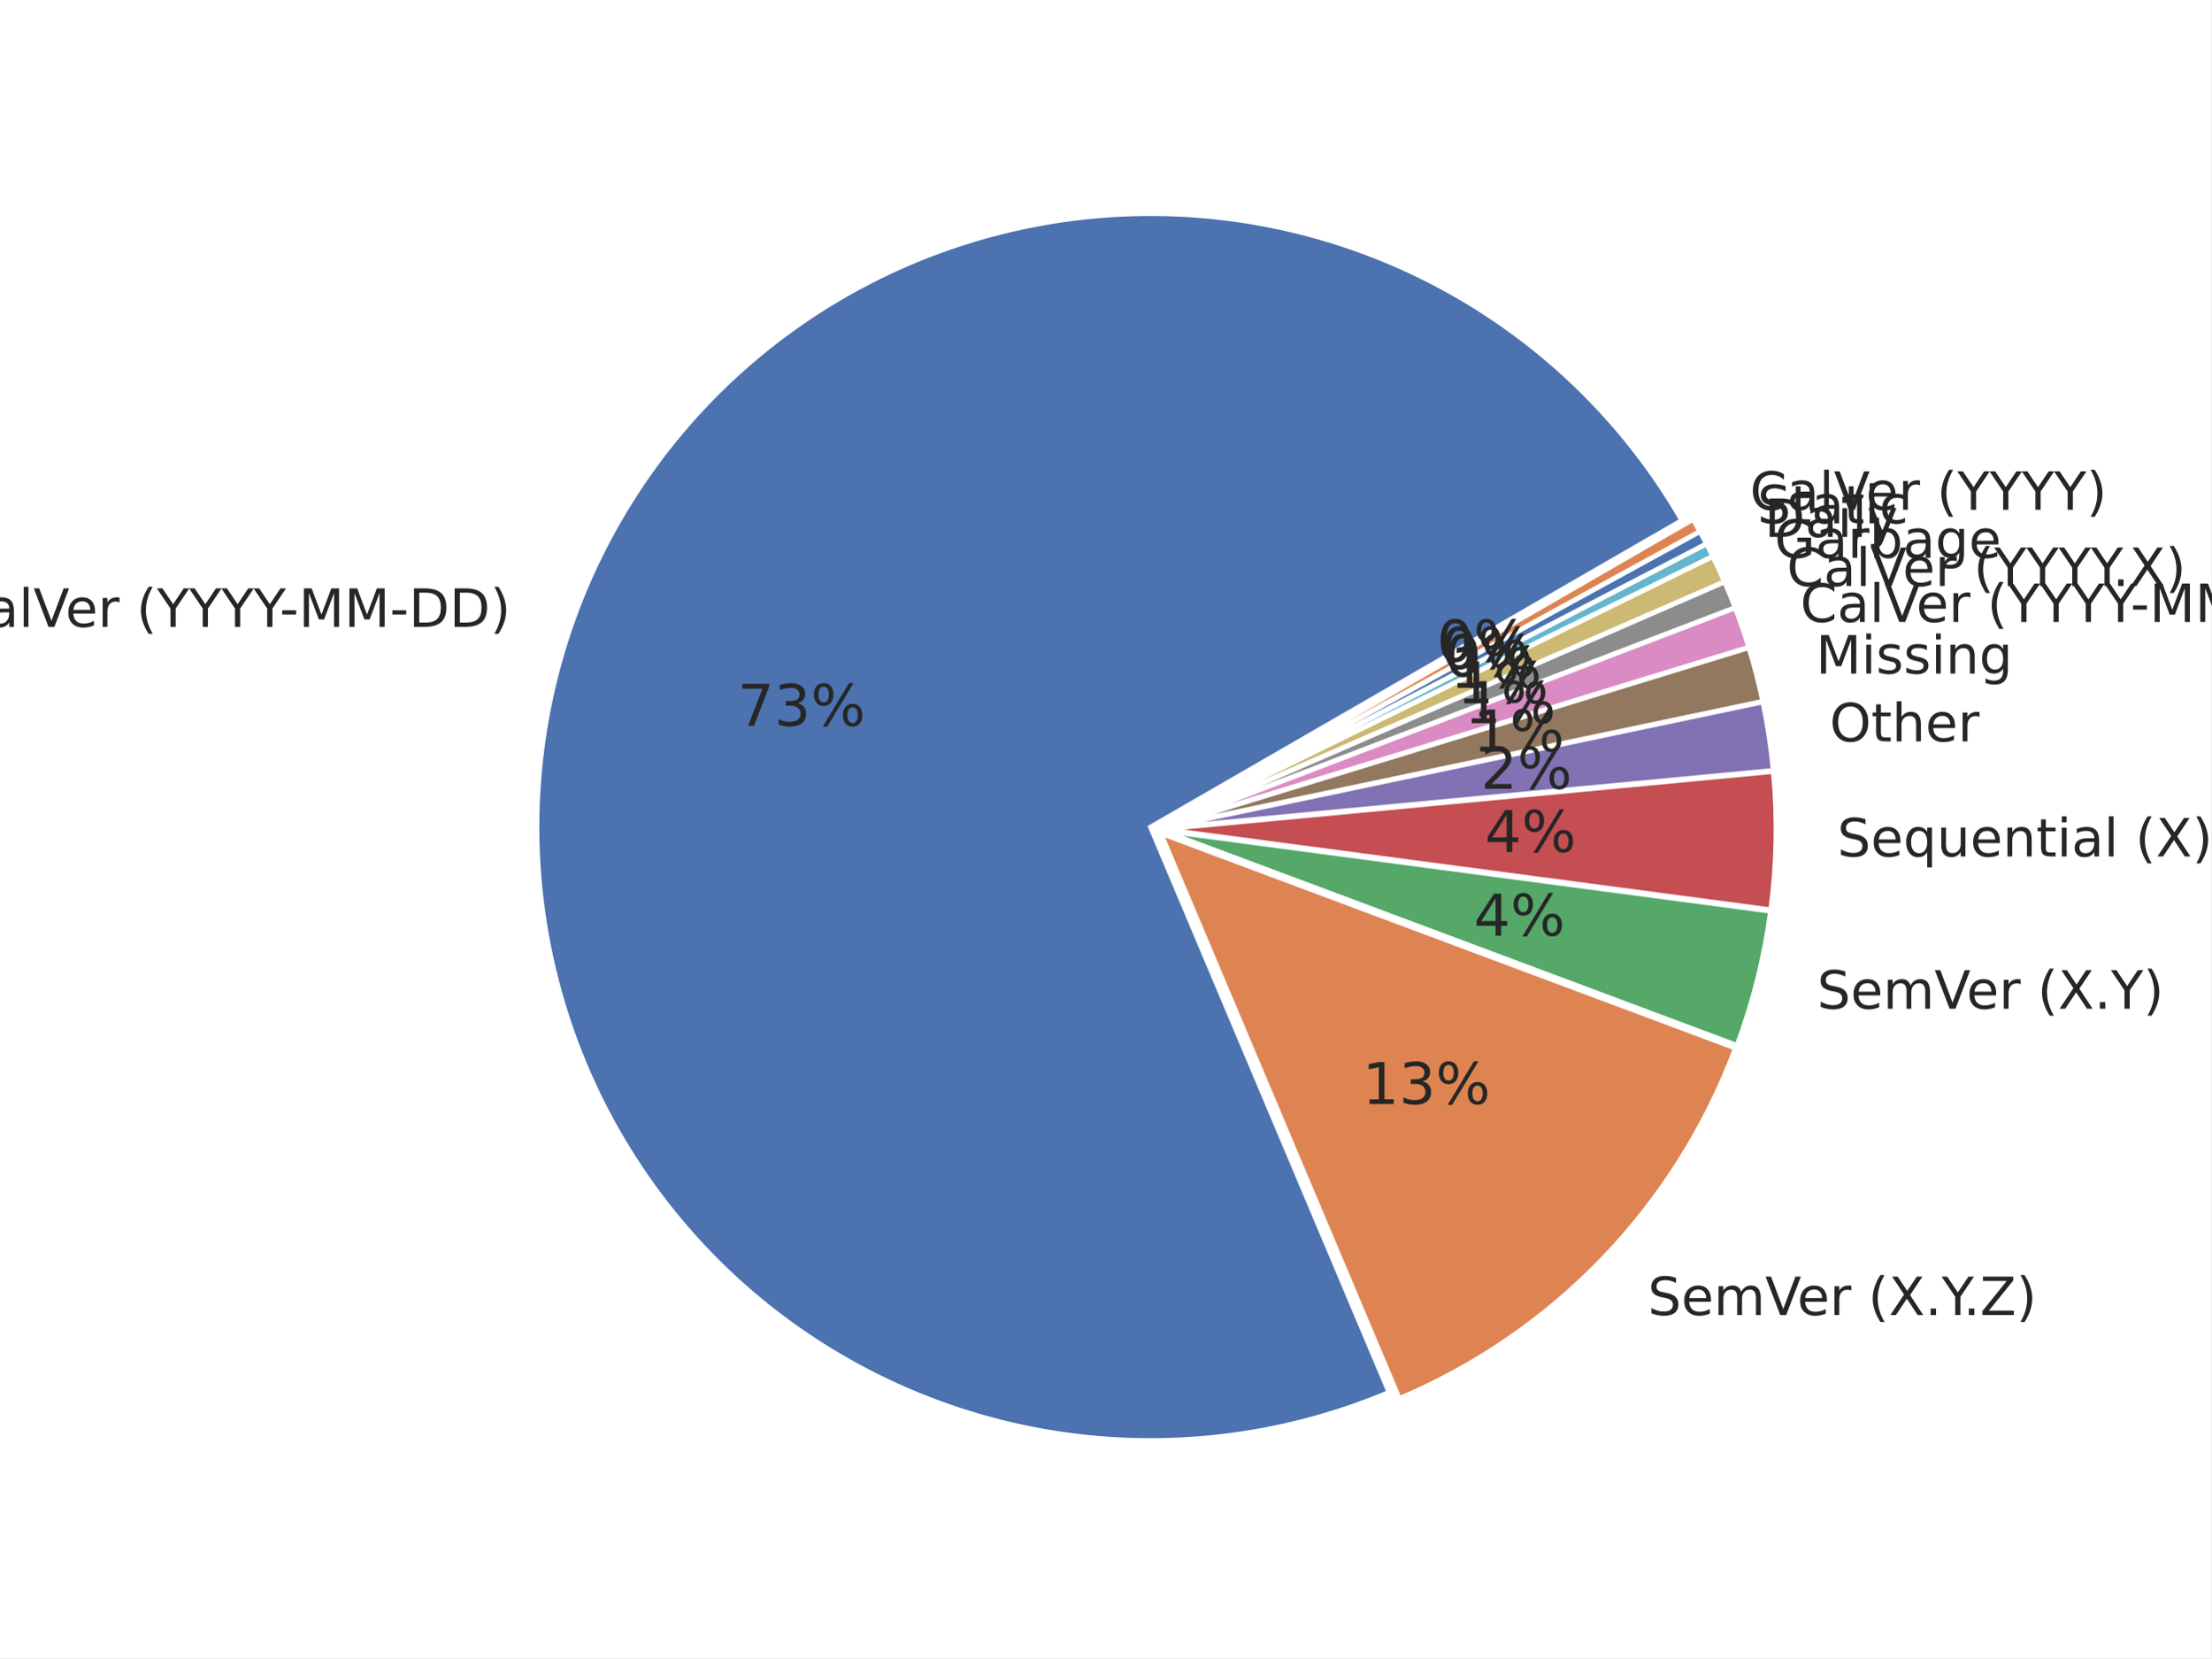
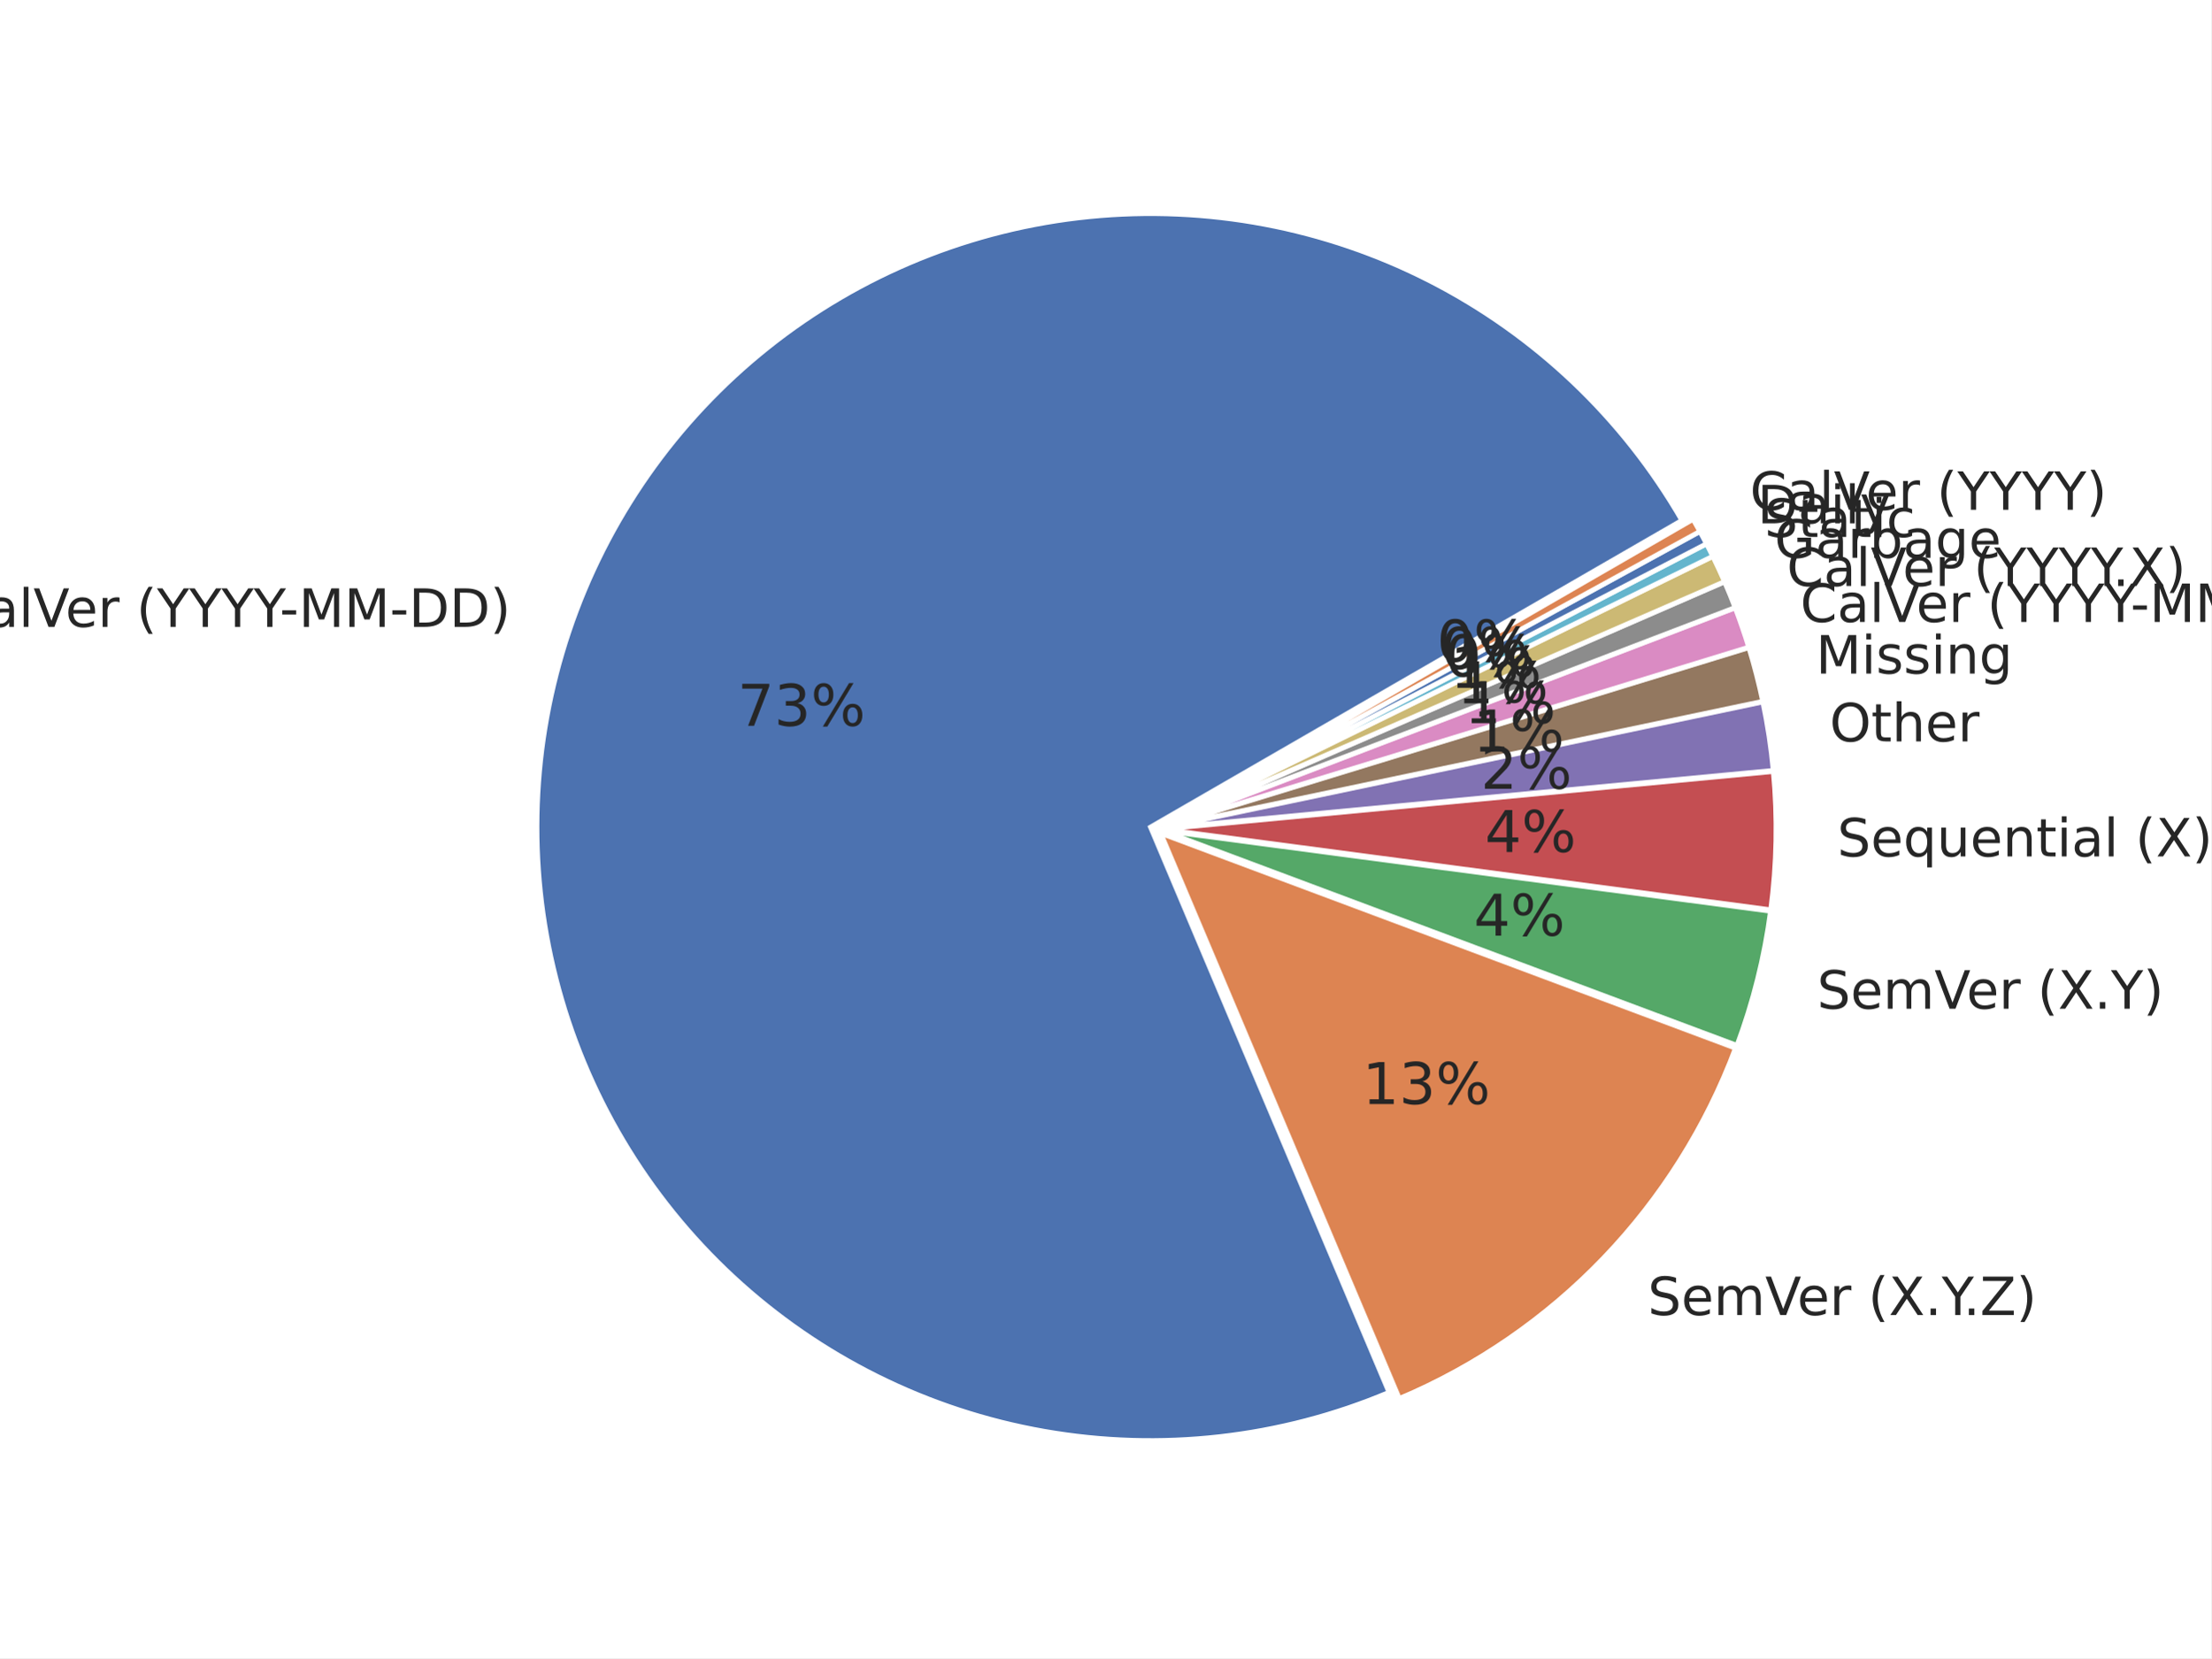
<svg xmlns="http://www.w3.org/2000/svg" xmlns:xlink="http://www.w3.org/1999/xlink" width="460.8pt" height="345.6pt" viewBox="0 0 460.8 345.6" version="1.1">
  <defs>
    <style type="text/css">*{stroke-linejoin: round; stroke-linecap: butt}</style>
  </defs>
  <g id="figure_1">
    <g id="patch_1">
      <path d="M 0 345.6  L 460.8 345.6  L 460.8 0  L 0 0  z " style="fill: #ffffff" />
    </g>
    <g id="axes_1">
      <g id="matplotlib.axis_1" />
      <g id="matplotlib.axis_2" />
      <g id="patch_2">
        <path d="M 350.511 108.457  C 338.206 87.143 320.004 69.828 298.103 58.601  C 276.201 47.374 251.517 42.705 227.028 45.158  C 202.539 47.61 179.271 57.082 160.031 72.429  C 140.791 87.777 126.385 108.358 118.55 131.689  C 110.716 155.021 109.782 180.125 115.86 203.974  C 121.939 227.823 134.775 249.418 152.821 266.153  C 170.867 282.888 193.367 294.063 217.606 298.329  C 241.845 302.595 266.808 299.774 289.483 290.206  L 239.771 172.393  z " style="fill: #4c72b0; stroke: #ffffff; stroke-linejoin: miter" />
      </g>
      <g id="patch_3">
        <path d="M 291.618 291.498  C 307.65 284.734 322.133 274.768 334.179 262.212  C 346.225 249.656 355.583 234.772 361.677 218.475  L 241.906 173.685  z " style="fill: #dd8452; stroke: #ffffff; stroke-linejoin: miter" />
      </g>
      <g id="patch_4">
        <path d="M 361.995 217.899  C 363.683 213.386 365.114 208.782 366.282 204.107  C 367.45 199.433 368.353 194.696 368.986 189.92  L 242.224 173.11  z " style="fill: #55a868; stroke: #ffffff; stroke-linejoin: miter" />
      </g>
      <g id="patch_5">
        <path d="M 369.024 189.634  C 369.657 184.858 370.02 180.05 370.111 175.232  C 370.202 170.415 370.02 165.597 369.567 160.8  L 242.262 172.824  z " style="fill: #c44e52; stroke: #ffffff; stroke-linejoin: miter" />
      </g>
      <g id="patch_6">
        <path d="M 369.553 160.584  C 369.326 158.186 369.032 155.795 368.671 153.414  C 368.309 151.032 367.88 148.662 367.385 146.305  L 242.247 172.608  z " style="fill: #8172b3; stroke: #ffffff; stroke-linejoin: miter" />
      </g>
      <g id="patch_7">
        <path d="M 367.359 146.177  C 366.963 144.292 366.524 142.415 366.043 140.55  C 365.561 138.684 365.038 136.829 364.473 134.987  L 242.221 172.481  z " style="fill: #937860; stroke: #ffffff; stroke-linejoin: miter" />
      </g>
      <g id="patch_8">
        <path d="M 364.444 134.89  C 364.02 133.509 363.573 132.134 363.103 130.768  C 362.633 129.402 362.139 128.043 361.623 126.694  L 242.192 172.384  z " style="fill: #da8bc3; stroke: #ffffff; stroke-linejoin: miter" />
      </g>
      <g id="patch_9">
        <path d="M 361.597 126.626  C 361.253 125.726 360.899 124.83 360.534 123.939  C 360.17 123.047 359.795 122.159 359.411 121.276  L 242.167 172.316  z " style="fill: #8c8c8c; stroke: #ffffff; stroke-linejoin: miter" />
      </g>
      <g id="patch_10">
        <path d="M 359.388 121.223  C 359.003 120.34 358.609 119.461 358.204 118.586  C 357.8 117.712 357.386 116.842 356.962 115.977  L 242.144 172.263  z " style="fill: #ccb974; stroke: #ffffff; stroke-linejoin: miter" />
      </g>
      <g id="patch_11">
        <path d="M 356.943 115.938  C 356.731 115.506 356.516 115.074 356.299 114.644  C 356.082 114.214 355.863 113.785 355.641 113.358  L 242.125 172.224  z " style="fill: #64b5cd; stroke: #ffffff; stroke-linejoin: miter" />
      </g>
      <g id="patch_12">
        <path d="M 355.628 113.332  C 355.406 112.904 355.182 112.478 354.956 112.053  C 354.729 111.628 354.5 111.204 354.269 110.782  L 242.112 172.199  z " style="fill: #4c72b0; stroke: #ffffff; stroke-linejoin: miter" />
      </g>
      <g id="patch_13">
        <path d="M 354.255 110.756  C 354.023 110.334 353.79 109.913 353.554 109.493  C 353.318 109.073 353.079 108.654 352.838 108.237  L 242.098 172.173  z " style="fill: #dd8452; stroke: #ffffff; stroke-linejoin: miter" />
      </g>
      <g id="text_1">
        <g style="fill: #262626" transform="translate(-10.51887 130.6541) scale(0.11 -0.11)">
          <defs>
            <path id="DejaVuSans-43" d="M 4122 4306  L 4122 3641  Q 3803 3938 3442 4084  Q 3081 4231 2675 4231  Q 1875 4231 1450 3742  Q 1025 3253 1025 2328  Q 1025 1406 1450 917  Q 1875 428 2675 428  Q 3081 428 3442 575  Q 3803 722 4122 1019  L 4122 359  Q 3791 134 3420 21  Q 3050 -91 2638 -91  Q 1578 -91 968 557  Q 359 1206 359 2328  Q 359 3453 968 4101  Q 1578 4750 2638 4750  Q 3056 4750 3426 4639  Q 3797 4528 4122 4306  z " transform="scale(0.015625)" />
            <path id="DejaVuSans-61" d="M 2194 1759  Q 1497 1759 1228 1600  Q 959 1441 959 1056  Q 959 750 1161 570  Q 1363 391 1709 391  Q 2188 391 2477 730  Q 2766 1069 2766 1631  L 2766 1759  L 2194 1759  z M 3341 1997  L 3341 0  L 2766 0  L 2766 531  Q 2569 213 2275 61  Q 1981 -91 1556 -91  Q 1019 -91 701 211  Q 384 513 384 1019  Q 384 1609 779 1909  Q 1175 2209 1959 2209  L 2766 2209  L 2766 2266  Q 2766 2663 2505 2880  Q 2244 3097 1772 3097  Q 1472 3097 1187 3025  Q 903 2953 641 2809  L 641 3341  Q 956 3463 1253 3523  Q 1550 3584 1831 3584  Q 2591 3584 2966 3190  Q 3341 2797 3341 1997  z " transform="scale(0.015625)" />
            <path id="DejaVuSans-6c" d="M 603 4863  L 1178 4863  L 1178 0  L 603 0  L 603 4863  z " transform="scale(0.015625)" />
            <path id="DejaVuSans-56" d="M 1831 0  L 50 4666  L 709 4666  L 2188 738  L 3669 4666  L 4325 4666  L 2547 0  L 1831 0  z " transform="scale(0.015625)" />
            <path id="DejaVuSans-65" d="M 3597 1894  L 3597 1613  L 953 1613  Q 991 1019 1311 708  Q 1631 397 2203 397  Q 2534 397 2845 478  Q 3156 559 3463 722  L 3463 178  Q 3153 47 2828 -22  Q 2503 -91 2169 -91  Q 1331 -91 842 396  Q 353 884 353 1716  Q 353 2575 817 3079  Q 1281 3584 2069 3584  Q 2775 3584 3186 3129  Q 3597 2675 3597 1894  z M 3022 2063  Q 3016 2534 2758 2815  Q 2500 3097 2075 3097  Q 1594 3097 1305 2825  Q 1016 2553 972 2059  L 3022 2063  z " transform="scale(0.015625)" />
            <path id="DejaVuSans-72" d="M 2631 2963  Q 2534 3019 2420 3045  Q 2306 3072 2169 3072  Q 1681 3072 1420 2755  Q 1159 2438 1159 1844  L 1159 0  L 581 0  L 581 3500  L 1159 3500  L 1159 2956  Q 1341 3275 1631 3429  Q 1922 3584 2338 3584  Q 2397 3584 2469 3576  Q 2541 3569 2628 3553  L 2631 2963  z " transform="scale(0.015625)" />
            <path id="DejaVuSans-20" transform="scale(0.015625)" />
            <path id="DejaVuSans-28" d="M 1984 4856  Q 1566 4138 1362 3434  Q 1159 2731 1159 2009  Q 1159 1288 1364 580  Q 1569 -128 1984 -844  L 1484 -844  Q 1016 -109 783 600  Q 550 1309 550 2009  Q 550 2706 781 3412  Q 1013 4119 1484 4856  L 1984 4856  z " transform="scale(0.015625)" />
            <path id="DejaVuSans-59" d="M -13 4666  L 666 4666  L 1959 2747  L 3244 4666  L 3922 4666  L 2272 2222  L 2272 0  L 1638 0  L 1638 2222  L -13 4666  z " transform="scale(0.015625)" />
            <path id="DejaVuSans-2d" d="M 313 2009  L 1997 2009  L 1997 1497  L 313 1497  L 313 2009  z " transform="scale(0.015625)" />
            <path id="DejaVuSans-4d" d="M 628 4666  L 1569 4666  L 2759 1491  L 3956 4666  L 4897 4666  L 4897 0  L 4281 0  L 4281 4097  L 3078 897  L 2444 897  L 1241 4097  L 1241 0  L 628 0  L 628 4666  z " transform="scale(0.015625)" />
            <path id="DejaVuSans-44" d="M 1259 4147  L 1259 519  L 2022 519  Q 2988 519 3436 956  Q 3884 1394 3884 2338  Q 3884 3275 3436 3711  Q 2988 4147 2022 4147  L 1259 4147  z M 628 4666  L 1925 4666  Q 3281 4666 3915 4102  Q 4550 3538 4550 2338  Q 4550 1131 3912 565  Q 3275 0 1925 0  L 628 0  L 628 4666  z " transform="scale(0.015625)" />
            <path id="DejaVuSans-29" d="M 513 4856  L 1013 4856  Q 1481 4119 1714 3412  Q 1947 2706 1947 2009  Q 1947 1309 1714 600  Q 1481 -109 1013 -844  L 513 -844  Q 928 -128 1133 580  Q 1338 1288 1338 2009  Q 1338 2731 1133 3434  Q 928 4138 513 4856  z " transform="scale(0.015625)" />
          </defs>
          <use xlink:href="#DejaVuSans-43" />
          <use xlink:href="#DejaVuSans-61" transform="translate(69.82422 0)" />
          <use xlink:href="#DejaVuSans-6c" transform="translate(131.1035 0)" />
          <use xlink:href="#DejaVuSans-56" transform="translate(158.8867 0)" />
          <use xlink:href="#DejaVuSans-65" transform="translate(219.5449 0)" />
          <use xlink:href="#DejaVuSans-72" transform="translate(281.0684 0)" />
          <use xlink:href="#DejaVuSans-20" transform="translate(322.1816 0)" />
          <use xlink:href="#DejaVuSans-28" transform="translate(353.9688 0)" />
          <use xlink:href="#DejaVuSans-59" transform="translate(392.9824 0)" />
          <use xlink:href="#DejaVuSans-59" transform="translate(454.0664 0)" />
          <use xlink:href="#DejaVuSans-59" transform="translate(515.1504 0)" />
          <use xlink:href="#DejaVuSans-59" transform="translate(576.2344 0)" />
          <use xlink:href="#DejaVuSans-2d" transform="translate(625.4434 0)" />
          <use xlink:href="#DejaVuSans-4d" transform="translate(661.5273 0)" />
          <use xlink:href="#DejaVuSans-4d" transform="translate(747.8066 0)" />
          <use xlink:href="#DejaVuSans-2d" transform="translate(834.0859 0)" />
          <use xlink:href="#DejaVuSans-44" transform="translate(870.1699 0)" />
          <use xlink:href="#DejaVuSans-44" transform="translate(947.1719 0)" />
          <use xlink:href="#DejaVuSans-29" transform="translate(1024.174 0)" />
        </g>
      </g>
      <g id="text_2">
        <g style="fill: #262626" transform="translate(153.7027 151.282) scale(0.12 -0.12)">
          <defs>
            <path id="DejaVuSans-37" d="M 525 4666  L 3525 4666  L 3525 4397  L 1831 0  L 1172 0  L 2766 4134  L 525 4134  L 525 4666  z " transform="scale(0.015625)" />
            <path id="DejaVuSans-33" d="M 2597 2516  Q 3050 2419 3304 2112  Q 3559 1806 3559 1356  Q 3559 666 3084 287  Q 2609 -91 1734 -91  Q 1441 -91 1130 -33  Q 819 25 488 141  L 488 750  Q 750 597 1062 519  Q 1375 441 1716 441  Q 2309 441 2620 675  Q 2931 909 2931 1356  Q 2931 1769 2642 2001  Q 2353 2234 1838 2234  L 1294 2234  L 1294 2753  L 1863 2753  Q 2328 2753 2575 2939  Q 2822 3125 2822 3475  Q 2822 3834 2567 4026  Q 2313 4219 1838 4219  Q 1578 4219 1281 4162  Q 984 4106 628 3988  L 628 4550  Q 988 4650 1302 4700  Q 1616 4750 1894 4750  Q 2613 4750 3031 4423  Q 3450 4097 3450 3541  Q 3450 3153 3228 2886  Q 3006 2619 2597 2516  z " transform="scale(0.015625)" />
            <path id="DejaVuSans-25" d="M 4653 2053  Q 4381 2053 4226 1822  Q 4072 1591 4072 1178  Q 4072 772 4226 539  Q 4381 306 4653 306  Q 4919 306 5073 539  Q 5228 772 5228 1178  Q 5228 1588 5073 1820  Q 4919 2053 4653 2053  z M 4653 2450  Q 5147 2450 5437 2106  Q 5728 1763 5728 1178  Q 5728 594 5436 251  Q 5144 -91 4653 -91  Q 4153 -91 3862 251  Q 3572 594 3572 1178  Q 3572 1766 3864 2108  Q 4156 2450 4653 2450  z M 1428 4353  Q 1159 4353 1004 4120  Q 850 3888 850 3481  Q 850 3069 1003 2837  Q 1156 2606 1428 2606  Q 1700 2606 1854 2837  Q 2009 3069 2009 3481  Q 2009 3884 1853 4118  Q 1697 4353 1428 4353  z M 4250 4750  L 4750 4750  L 1831 -91  L 1331 -91  L 4250 4750  z M 1428 4750  Q 1922 4750 2215 4408  Q 2509 4066 2509 3481  Q 2509 2891 2217 2550  Q 1925 2209 1428 2209  Q 931 2209 642 2551  Q 353 2894 353 3481  Q 353 4063 643 4406  Q 934 4750 1428 4750  z " transform="scale(0.015625)" />
          </defs>
          <use xlink:href="#DejaVuSans-37" />
          <use xlink:href="#DejaVuSans-33" transform="translate(63.62305 0)" />
          <use xlink:href="#DejaVuSans-25" transform="translate(127.2461 0)" />
        </g>
      </g>
      <g id="text_3">
        <g style="fill: #262626" transform="translate(343.4062 274.0998) scale(0.11 -0.11)">
          <defs>
            <path id="DejaVuSans-53" d="M 3425 4513  L 3425 3897  Q 3066 4069 2747 4153  Q 2428 4238 2131 4238  Q 1616 4238 1336 4038  Q 1056 3838 1056 3469  Q 1056 3159 1242 3001  Q 1428 2844 1947 2747  L 2328 2669  Q 3034 2534 3370 2195  Q 3706 1856 3706 1288  Q 3706 609 3251 259  Q 2797 -91 1919 -91  Q 1588 -91 1214 -16  Q 841 59 441 206  L 441 856  Q 825 641 1194 531  Q 1563 422 1919 422  Q 2459 422 2753 634  Q 3047 847 3047 1241  Q 3047 1584 2836 1778  Q 2625 1972 2144 2069  L 1759 2144  Q 1053 2284 737 2584  Q 422 2884 422 3419  Q 422 4038 858 4394  Q 1294 4750 2059 4750  Q 2388 4750 2728 4690  Q 3069 4631 3425 4513  z " transform="scale(0.015625)" />
            <path id="DejaVuSans-6d" d="M 3328 2828  Q 3544 3216 3844 3400  Q 4144 3584 4550 3584  Q 5097 3584 5394 3201  Q 5691 2819 5691 2113  L 5691 0  L 5113 0  L 5113 2094  Q 5113 2597 4934 2840  Q 4756 3084 4391 3084  Q 3944 3084 3684 2787  Q 3425 2491 3425 1978  L 3425 0  L 2847 0  L 2847 2094  Q 2847 2600 2669 2842  Q 2491 3084 2119 3084  Q 1678 3084 1418 2786  Q 1159 2488 1159 1978  L 1159 0  L 581 0  L 581 3500  L 1159 3500  L 1159 2956  Q 1356 3278 1631 3431  Q 1906 3584 2284 3584  Q 2666 3584 2933 3390  Q 3200 3197 3328 2828  z " transform="scale(0.015625)" />
            <path id="DejaVuSans-58" d="M 403 4666  L 1081 4666  L 2241 2931  L 3406 4666  L 4084 4666  L 2584 2425  L 4184 0  L 3506 0  L 2194 1984  L 872 0  L 191 0  L 1856 2491  L 403 4666  z " transform="scale(0.015625)" />
            <path id="DejaVuSans-2e" d="M 684 794  L 1344 794  L 1344 0  L 684 0  L 684 794  z " transform="scale(0.015625)" />
            <path id="DejaVuSans-5a" d="M 359 4666  L 4025 4666  L 4025 4184  L 1075 531  L 4097 531  L 4097 0  L 288 0  L 288 481  L 3238 4134  L 359 4134  L 359 4666  z " transform="scale(0.015625)" />
          </defs>
          <use xlink:href="#DejaVuSans-53" />
          <use xlink:href="#DejaVuSans-65" transform="translate(63.47656 0)" />
          <use xlink:href="#DejaVuSans-6d" transform="translate(125 0)" />
          <use xlink:href="#DejaVuSans-56" transform="translate(222.4121 0)" />
          <use xlink:href="#DejaVuSans-65" transform="translate(283.0703 0)" />
          <use xlink:href="#DejaVuSans-72" transform="translate(344.5938 0)" />
          <use xlink:href="#DejaVuSans-20" transform="translate(385.707 0)" />
          <use xlink:href="#DejaVuSans-28" transform="translate(417.4941 0)" />
          <use xlink:href="#DejaVuSans-58" transform="translate(456.5078 0)" />
          <use xlink:href="#DejaVuSans-2e" transform="translate(525.0137 0)" />
          <use xlink:href="#DejaVuSans-59" transform="translate(556.8008 0)" />
          <use xlink:href="#DejaVuSans-2e" transform="translate(597.6348 0)" />
          <use xlink:href="#DejaVuSans-5a" transform="translate(629.4219 0)" />
          <use xlink:href="#DejaVuSans-29" transform="translate(697.9277 0)" />
        </g>
      </g>
      <g id="text_4">
        <g style="fill: #262626" transform="translate(283.9338 230.1125) scale(0.12 -0.12)">
          <defs>
            <path id="DejaVuSans-31" d="M 794 531  L 1825 531  L 1825 4091  L 703 3866  L 703 4441  L 1819 4666  L 2450 4666  L 2450 531  L 3481 531  L 3481 0  L 794 0  L 794 531  z " transform="scale(0.015625)" />
          </defs>
          <use xlink:href="#DejaVuSans-31" />
          <use xlink:href="#DejaVuSans-33" transform="translate(63.62305 0)" />
          <use xlink:href="#DejaVuSans-25" transform="translate(127.2461 0)" />
        </g>
      </g>
      <g id="text_5">
        <g style="fill: #262626" transform="translate(378.6878 210.2423) scale(0.11 -0.11)">
          <use xlink:href="#DejaVuSans-53" />
          <use xlink:href="#DejaVuSans-65" transform="translate(63.47656 0)" />
          <use xlink:href="#DejaVuSans-6d" transform="translate(125 0)" />
          <use xlink:href="#DejaVuSans-56" transform="translate(222.4121 0)" />
          <use xlink:href="#DejaVuSans-65" transform="translate(283.0703 0)" />
          <use xlink:href="#DejaVuSans-72" transform="translate(344.5938 0)" />
          <use xlink:href="#DejaVuSans-20" transform="translate(385.707 0)" />
          <use xlink:href="#DejaVuSans-28" transform="translate(417.4941 0)" />
          <use xlink:href="#DejaVuSans-58" transform="translate(456.5078 0)" />
          <use xlink:href="#DejaVuSans-2e" transform="translate(525.0137 0)" />
          <use xlink:href="#DejaVuSans-59" transform="translate(556.8008 0)" />
          <use xlink:href="#DejaVuSans-29" transform="translate(617.8848 0)" />
        </g>
      </g>
      <g id="text_6">
        <g style="fill: #262626" transform="translate(307.1403 195.0196) scale(0.12 -0.12)">
          <defs>
            <path id="DejaVuSans-34" d="M 2419 4116  L 825 1625  L 2419 1625  L 2419 4116  z M 2253 4666  L 3047 4666  L 3047 1625  L 3713 1625  L 3713 1100  L 3047 1100  L 3047 0  L 2419 0  L 2419 1100  L 313 1100  L 313 1709  L 2253 4666  z " transform="scale(0.015625)" />
          </defs>
          <use xlink:href="#DejaVuSans-34" />
          <use xlink:href="#DejaVuSans-25" transform="translate(63.62305 0)" />
        </g>
      </g>
      <g id="text_7">
        <g style="fill: #262626" transform="translate(382.896 178.5085) scale(0.11 -0.11)">
          <defs>
            <path id="DejaVuSans-71" d="M 947 1747  Q 947 1113 1208 752  Q 1469 391 1925 391  Q 2381 391 2643 752  Q 2906 1113 2906 1747  Q 2906 2381 2643 2742  Q 2381 3103 1925 3103  Q 1469 3103 1208 2742  Q 947 2381 947 1747  z M 2906 525  Q 2725 213 2448 61  Q 2172 -91 1784 -91  Q 1150 -91 751 415  Q 353 922 353 1747  Q 353 2572 751 3078  Q 1150 3584 1784 3584  Q 2172 3584 2448 3432  Q 2725 3281 2906 2969  L 2906 3500  L 3481 3500  L 3481 -1331  L 2906 -1331  L 2906 525  z " transform="scale(0.015625)" />
            <path id="DejaVuSans-75" d="M 544 1381  L 544 3500  L 1119 3500  L 1119 1403  Q 1119 906 1312 657  Q 1506 409 1894 409  Q 2359 409 2629 706  Q 2900 1003 2900 1516  L 2900 3500  L 3475 3500  L 3475 0  L 2900 0  L 2900 538  Q 2691 219 2414 64  Q 2138 -91 1772 -91  Q 1169 -91 856 284  Q 544 659 544 1381  z M 1991 3584  L 1991 3584  z " transform="scale(0.015625)" />
            <path id="DejaVuSans-6e" d="M 3513 2113  L 3513 0  L 2938 0  L 2938 2094  Q 2938 2591 2744 2837  Q 2550 3084 2163 3084  Q 1697 3084 1428 2787  Q 1159 2491 1159 1978  L 1159 0  L 581 0  L 581 3500  L 1159 3500  L 1159 2956  Q 1366 3272 1645 3428  Q 1925 3584 2291 3584  Q 2894 3584 3203 3211  Q 3513 2838 3513 2113  z " transform="scale(0.015625)" />
            <path id="DejaVuSans-74" d="M 1172 4494  L 1172 3500  L 2356 3500  L 2356 3053  L 1172 3053  L 1172 1153  Q 1172 725 1289 603  Q 1406 481 1766 481  L 2356 481  L 2356 0  L 1766 0  Q 1100 0 847 248  Q 594 497 594 1153  L 594 3053  L 172 3053  L 172 3500  L 594 3500  L 594 4494  L 1172 4494  z " transform="scale(0.015625)" />
            <path id="DejaVuSans-69" d="M 603 3500  L 1178 3500  L 1178 0  L 603 0  L 603 3500  z M 603 4863  L 1178 4863  L 1178 4134  L 603 4134  L 603 4863  z " transform="scale(0.015625)" />
          </defs>
          <use xlink:href="#DejaVuSans-53" />
          <use xlink:href="#DejaVuSans-65" transform="translate(63.47656 0)" />
          <use xlink:href="#DejaVuSans-71" transform="translate(125 0)" />
          <use xlink:href="#DejaVuSans-75" transform="translate(188.4766 0)" />
          <use xlink:href="#DejaVuSans-65" transform="translate(251.8555 0)" />
          <use xlink:href="#DejaVuSans-6e" transform="translate(313.3789 0)" />
          <use xlink:href="#DejaVuSans-74" transform="translate(376.7578 0)" />
          <use xlink:href="#DejaVuSans-69" transform="translate(415.9668 0)" />
          <use xlink:href="#DejaVuSans-61" transform="translate(443.75 0)" />
          <use xlink:href="#DejaVuSans-6c" transform="translate(505.0293 0)" />
          <use xlink:href="#DejaVuSans-20" transform="translate(532.8125 0)" />
          <use xlink:href="#DejaVuSans-28" transform="translate(564.5996 0)" />
          <use xlink:href="#DejaVuSans-58" transform="translate(603.6133 0)" />
          <use xlink:href="#DejaVuSans-29" transform="translate(672.1191 0)" />
        </g>
      </g>
      <g id="text_8">
        <g style="fill: #262626" transform="translate(309.4529 177.5803) scale(0.12 -0.12)">
          <use xlink:href="#DejaVuSans-34" />
          <use xlink:href="#DejaVuSans-25" transform="translate(63.62305 0)" />
        </g>
      </g>
      <g id="text_9">
        <g style="fill: #262626" transform="translate(381.313 154.5296) scale(0.11 -0.11)">
          <defs>
            <path id="DejaVuSans-4f" d="M 2522 4238  Q 1834 4238 1429 3725  Q 1025 3213 1025 2328  Q 1025 1447 1429 934  Q 1834 422 2522 422  Q 3209 422 3611 934  Q 4013 1447 4013 2328  Q 4013 3213 3611 3725  Q 3209 4238 2522 4238  z M 2522 4750  Q 3503 4750 4090 4092  Q 4678 3434 4678 2328  Q 4678 1225 4090 567  Q 3503 -91 2522 -91  Q 1538 -91 948 565  Q 359 1222 359 2328  Q 359 3434 948 4092  Q 1538 4750 2522 4750  z " transform="scale(0.015625)" />
            <path id="DejaVuSans-68" d="M 3513 2113  L 3513 0  L 2938 0  L 2938 2094  Q 2938 2591 2744 2837  Q 2550 3084 2163 3084  Q 1697 3084 1428 2787  Q 1159 2491 1159 1978  L 1159 0  L 581 0  L 581 4863  L 1159 4863  L 1159 2956  Q 1366 3272 1645 3428  Q 1925 3584 2291 3584  Q 2894 3584 3203 3211  Q 3513 2838 3513 2113  z " transform="scale(0.015625)" />
          </defs>
          <use xlink:href="#DejaVuSans-4f" />
          <use xlink:href="#DejaVuSans-74" transform="translate(78.71094 0)" />
          <use xlink:href="#DejaVuSans-68" transform="translate(117.9199 0)" />
          <use xlink:href="#DejaVuSans-65" transform="translate(181.2988 0)" />
          <use xlink:href="#DejaVuSans-72" transform="translate(242.8223 0)" />
        </g>
      </g>
      <g id="text_10">
        <g style="fill: #262626" transform="translate(308.583 164.4027) scale(0.12 -0.12)">
          <defs>
            <path id="DejaVuSans-32" d="M 1228 531  L 3431 531  L 3431 0  L 469 0  L 469 531  Q 828 903 1448 1529  Q 2069 2156 2228 2338  Q 2531 2678 2651 2914  Q 2772 3150 2772 3378  Q 2772 3750 2511 3984  Q 2250 4219 1831 4219  Q 1534 4219 1204 4116  Q 875 4013 500 3803  L 500 4441  Q 881 4594 1212 4672  Q 1544 4750 1819 4750  Q 2544 4750 2975 4387  Q 3406 4025 3406 3419  Q 3406 3131 3298 2873  Q 3191 2616 2906 2266  Q 2828 2175 2409 1742  Q 1991 1309 1228 531  z " transform="scale(0.015625)" />
          </defs>
          <use xlink:href="#DejaVuSans-32" />
          <use xlink:href="#DejaVuSans-25" transform="translate(63.62305 0)" />
        </g>
      </g>
      <g id="text_11">
        <g style="fill: #262626" transform="translate(378.4246 140.3918) scale(0.11 -0.11)">
          <defs>
            <path id="DejaVuSans-73" d="M 2834 3397  L 2834 2853  Q 2591 2978 2328 3040  Q 2066 3103 1784 3103  Q 1356 3103 1142 2972  Q 928 2841 928 2578  Q 928 2378 1081 2264  Q 1234 2150 1697 2047  L 1894 2003  Q 2506 1872 2764 1633  Q 3022 1394 3022 966  Q 3022 478 2636 193  Q 2250 -91 1575 -91  Q 1294 -91 989 -36  Q 684 19 347 128  L 347 722  Q 666 556 975 473  Q 1284 391 1588 391  Q 1994 391 2212 530  Q 2431 669 2431 922  Q 2431 1156 2273 1281  Q 2116 1406 1581 1522  L 1381 1569  Q 847 1681 609 1914  Q 372 2147 372 2553  Q 372 3047 722 3315  Q 1072 3584 1716 3584  Q 2034 3584 2315 3537  Q 2597 3491 2834 3397  z " transform="scale(0.015625)" />
            <path id="DejaVuSans-67" d="M 2906 1791  Q 2906 2416 2648 2759  Q 2391 3103 1925 3103  Q 1463 3103 1205 2759  Q 947 2416 947 1791  Q 947 1169 1205 825  Q 1463 481 1925 481  Q 2391 481 2648 825  Q 2906 1169 2906 1791  z M 3481 434  Q 3481 -459 3084 -895  Q 2688 -1331 1869 -1331  Q 1566 -1331 1297 -1286  Q 1028 -1241 775 -1147  L 775 -588  Q 1028 -725 1275 -790  Q 1522 -856 1778 -856  Q 2344 -856 2625 -561  Q 2906 -266 2906 331  L 2906 616  Q 2728 306 2450 153  Q 2172 0 1784 0  Q 1141 0 747 490  Q 353 981 353 1791  Q 353 2603 747 3093  Q 1141 3584 1784 3584  Q 2172 3584 2450 3431  Q 2728 3278 2906 2969  L 2906 3500  L 3481 3500  L 3481 434  z " transform="scale(0.015625)" />
          </defs>
          <use xlink:href="#DejaVuSans-4d" />
          <use xlink:href="#DejaVuSans-69" transform="translate(86.2793 0)" />
          <use xlink:href="#DejaVuSans-73" transform="translate(114.0625 0)" />
          <use xlink:href="#DejaVuSans-73" transform="translate(166.1621 0)" />
          <use xlink:href="#DejaVuSans-69" transform="translate(218.2617 0)" />
          <use xlink:href="#DejaVuSans-6e" transform="translate(246.0449 0)" />
          <use xlink:href="#DejaVuSans-67" transform="translate(309.4238 0)" />
        </g>
      </g>
      <g id="text_12">
        <g style="fill: #262626" transform="translate(306.9957 156.6333) scale(0.12 -0.12)">
          <use xlink:href="#DejaVuSans-31" />
          <use xlink:href="#DejaVuSans-25" transform="translate(63.62305 0)" />
        </g>
      </g>
      <g id="text_13">
        <g style="fill: #262626" transform="translate(375.194 129.6417) scale(0.11 -0.11)">
          <use xlink:href="#DejaVuSans-43" />
          <use xlink:href="#DejaVuSans-61" transform="translate(69.82422 0)" />
          <use xlink:href="#DejaVuSans-6c" transform="translate(131.1035 0)" />
          <use xlink:href="#DejaVuSans-56" transform="translate(158.8867 0)" />
          <use xlink:href="#DejaVuSans-65" transform="translate(219.5449 0)" />
          <use xlink:href="#DejaVuSans-72" transform="translate(281.0684 0)" />
          <use xlink:href="#DejaVuSans-20" transform="translate(322.1816 0)" />
          <use xlink:href="#DejaVuSans-28" transform="translate(353.9688 0)" />
          <use xlink:href="#DejaVuSans-59" transform="translate(392.9824 0)" />
          <use xlink:href="#DejaVuSans-59" transform="translate(454.0664 0)" />
          <use xlink:href="#DejaVuSans-59" transform="translate(515.1504 0)" />
          <use xlink:href="#DejaVuSans-59" transform="translate(576.2344 0)" />
          <use xlink:href="#DejaVuSans-2d" transform="translate(625.4434 0)" />
          <use xlink:href="#DejaVuSans-4d" transform="translate(661.5273 0)" />
          <use xlink:href="#DejaVuSans-4d" transform="translate(747.8066 0)" />
          <use xlink:href="#DejaVuSans-29" transform="translate(834.0859 0)" />
        </g>
      </g>
      <g id="text_14">
        <g style="fill: #262626" transform="translate(305.2203 150.7256) scale(0.12 -0.12)">
          <use xlink:href="#DejaVuSans-31" />
          <use xlink:href="#DejaVuSans-25" transform="translate(63.62305 0)" />
        </g>
      </g>
      <g id="text_15">
        <g style="fill: #262626" transform="translate(372.3711 122.1361) scale(0.11 -0.11)">
          <use xlink:href="#DejaVuSans-43" />
          <use xlink:href="#DejaVuSans-61" transform="translate(69.82422 0)" />
          <use xlink:href="#DejaVuSans-6c" transform="translate(131.1035 0)" />
          <use xlink:href="#DejaVuSans-56" transform="translate(158.8867 0)" />
          <use xlink:href="#DejaVuSans-65" transform="translate(219.5449 0)" />
          <use xlink:href="#DejaVuSans-72" transform="translate(281.0684 0)" />
          <use xlink:href="#DejaVuSans-20" transform="translate(322.1816 0)" />
          <use xlink:href="#DejaVuSans-28" transform="translate(353.9688 0)" />
          <use xlink:href="#DejaVuSans-59" transform="translate(392.9824 0)" />
          <use xlink:href="#DejaVuSans-59" transform="translate(454.0664 0)" />
          <use xlink:href="#DejaVuSans-59" transform="translate(515.1504 0)" />
          <use xlink:href="#DejaVuSans-59" transform="translate(576.2344 0)" />
          <use xlink:href="#DejaVuSans-2e" transform="translate(617.0684 0)" />
          <use xlink:href="#DejaVuSans-58" transform="translate(648.8555 0)" />
          <use xlink:href="#DejaVuSans-29" transform="translate(717.3613 0)" />
        </g>
      </g>
      <g id="text_16">
        <g style="fill: #262626" transform="translate(303.669 146.6009) scale(0.12 -0.12)">
          <use xlink:href="#DejaVuSans-31" />
          <use xlink:href="#DejaVuSans-25" transform="translate(63.62305 0)" />
        </g>
      </g>
      <g id="text_17">
        <g style="fill: #262626" transform="translate(369.8104 116.2538) scale(0.11 -0.11)">
          <defs>
            <path id="DejaVuSans-47" d="M 3809 666  L 3809 1919  L 2778 1919  L 2778 2438  L 4434 2438  L 4434 434  Q 4069 175 3628 42  Q 3188 -91 2688 -91  Q 1594 -91 976 548  Q 359 1188 359 2328  Q 359 3472 976 4111  Q 1594 4750 2688 4750  Q 3144 4750 3555 4637  Q 3966 4525 4313 4306  L 4313 3634  Q 3963 3931 3569 4081  Q 3175 4231 2741 4231  Q 1884 4231 1454 3753  Q 1025 3275 1025 2328  Q 1025 1384 1454 906  Q 1884 428 2741 428  Q 3075 428 3337 486  Q 3600 544 3809 666  z " transform="scale(0.015625)" />
            <path id="DejaVuSans-62" d="M 3116 1747  Q 3116 2381 2855 2742  Q 2594 3103 2138 3103  Q 1681 3103 1420 2742  Q 1159 2381 1159 1747  Q 1159 1113 1420 752  Q 1681 391 2138 391  Q 2594 391 2855 752  Q 3116 1113 3116 1747  z M 1159 2969  Q 1341 3281 1617 3432  Q 1894 3584 2278 3584  Q 2916 3584 3314 3078  Q 3713 2572 3713 1747  Q 3713 922 3314 415  Q 2916 -91 2278 -91  Q 1894 -91 1617 61  Q 1341 213 1159 525  L 1159 0  L 581 0  L 581 4863  L 1159 4863  L 1159 2969  z " transform="scale(0.015625)" />
          </defs>
          <use xlink:href="#DejaVuSans-47" />
          <use xlink:href="#DejaVuSans-61" transform="translate(77.49023 0)" />
          <use xlink:href="#DejaVuSans-72" transform="translate(138.7695 0)" />
          <use xlink:href="#DejaVuSans-62" transform="translate(179.8828 0)" />
          <use xlink:href="#DejaVuSans-61" transform="translate(243.3594 0)" />
          <use xlink:href="#DejaVuSans-67" transform="translate(304.6387 0)" />
          <use xlink:href="#DejaVuSans-65" transform="translate(368.1152 0)" />
        </g>
      </g>
      <g id="text_18">
        <g style="fill: #262626" transform="translate(302.2617 143.3683) scale(0.12 -0.12)">
          <use xlink:href="#DejaVuSans-31" />
          <use xlink:href="#DejaVuSans-25" transform="translate(63.62305 0)" />
        </g>
      </g>
      <g id="text_19">
        <g style="fill: #262626" transform="translate(367.7167 111.9213) scale(0.11 -0.11)">
          <defs>
-             <path id="DejaVuSans-79" d="M 2059 -325  Q 1816 -950 1584 -1140  Q 1353 -1331 966 -1331  L 506 -1331  L 506 -850  L 844 -850  Q 1081 -850 1212 -737  Q 1344 -625 1503 -206  L 1606 56  L 191 3500  L 800 3500  L 1894 763  L 2988 3500  L 3597 3500  L 2059 -325  z " transform="scale(0.015625)" />
-           </defs>
-           <use xlink:href="#DejaVuSans-44" />
-           <use xlink:href="#DejaVuSans-61" transform="translate(77.00195 0)" />
-           <use xlink:href="#DejaVuSans-69" transform="translate(138.2812 0)" />
-           <use xlink:href="#DejaVuSans-6c" transform="translate(166.0645 0)" />
-           <use xlink:href="#DejaVuSans-79" transform="translate(193.8477 0)" />
-         </g>
-       </g>
-       <g id="text_20">
-         <g style="fill: #262626" transform="translate(301.1112 140.9874) scale(0.12 -0.12)">
-           <defs>
-             <path id="DejaVuSans-30" d="M 2034 4250  Q 1547 4250 1301 3770  Q 1056 3291 1056 2328  Q 1056 1369 1301 889  Q 1547 409 2034 409  Q 2525 409 2770 889  Q 3016 1369 3016 2328  Q 3016 3291 2770 3770  Q 2525 4250 2034 4250  z M 2034 4750  Q 2819 4750 3233 4129  Q 3647 3509 3647 2328  Q 3647 1150 3233 529  Q 2819 -91 2034 -91  Q 1250 -91 836 529  Q 422 1150 422 2328  Q 422 3509 836 4129  Q 1250 4750 2034 4750  z " transform="scale(0.015625)" />
-           </defs>
-           <use xlink:href="#DejaVuSans-30" />
-           <use xlink:href="#DejaVuSans-25" transform="translate(63.62305 0)" />
-         </g>
-       </g>
-       <g id="text_21">
-         <g style="fill: #262626" transform="translate(366.24 109.0736) scale(0.11 -0.11)">
-           <defs>
            <path id="DejaVuSans-63" d="M 3122 3366  L 3122 2828  Q 2878 2963 2633 3030  Q 2388 3097 2138 3097  Q 1578 3097 1268 2742  Q 959 2388 959 1747  Q 959 1106 1268 751  Q 1578 397 2138 397  Q 2388 397 2633 464  Q 2878 531 3122 666  L 3122 134  Q 2881 22 2623 -34  Q 2366 -91 2075 -91  Q 1284 -91 818 406  Q 353 903 353 1747  Q 353 2603 823 3093  Q 1294 3584 2113 3584  Q 2378 3584 2631 3529  Q 2884 3475 3122 3366  z " transform="scale(0.015625)" />
          </defs>
          <use xlink:href="#DejaVuSans-53" />
          <use xlink:href="#DejaVuSans-74" transform="translate(63.47656 0)" />
          <use xlink:href="#DejaVuSans-61" transform="translate(102.6855 0)" />
          <use xlink:href="#DejaVuSans-74" transform="translate(163.9648 0)" />
          <use xlink:href="#DejaVuSans-69" transform="translate(203.1738 0)" />
          <use xlink:href="#DejaVuSans-63" transform="translate(230.957 0)" />
+         </g>
+       </g>
+       <g id="text_20">
+         <g style="fill: #262626" transform="translate(301.1112 140.9874) scale(0.12 -0.12)">
+           <defs>
+             <path id="DejaVuSans-30" d="M 2034 4250  Q 1547 4250 1301 3770  Q 1056 3291 1056 2328  Q 1056 1369 1301 889  Q 1547 409 2034 409  Q 2525 409 2770 889  Q 3016 1369 3016 2328  Q 3016 3291 2770 3770  Q 2525 4250 2034 4250  z M 2034 4750  Q 2819 4750 3233 4129  Q 3647 3509 3647 2328  Q 3647 1150 3233 529  Q 2819 -91 2034 -91  Q 1250 -91 836 529  Q 422 1150 422 2328  Q 422 3509 836 4129  Q 1250 4750 2034 4750  z " transform="scale(0.015625)" />
+           </defs>
+           <use xlink:href="#DejaVuSans-30" />
+           <use xlink:href="#DejaVuSans-25" transform="translate(63.62305 0)" />
+         </g>
+       </g>
+       <g id="text_21">
+         <g style="fill: #262626" transform="translate(366.24 109.0736) scale(0.11 -0.11)">
+           <defs>
+             <path id="DejaVuSans-79" d="M 2059 -325  Q 1816 -950 1584 -1140  Q 1353 -1331 966 -1331  L 506 -1331  L 506 -850  L 844 -850  Q 1081 -850 1212 -737  Q 1344 -625 1503 -206  L 1606 56  L 191 3500  L 800 3500  L 1894 763  L 2988 3500  L 3597 3500  L 2059 -325  z " transform="scale(0.015625)" />
+           </defs>
+           <use xlink:href="#DejaVuSans-44" />
+           <use xlink:href="#DejaVuSans-61" transform="translate(77.00195 0)" />
+           <use xlink:href="#DejaVuSans-69" transform="translate(138.2812 0)" />
+           <use xlink:href="#DejaVuSans-6c" transform="translate(166.0645 0)" />
+           <use xlink:href="#DejaVuSans-79" transform="translate(193.8477 0)" />
        </g>
      </g>
      <g id="text_22">
        <g style="fill: #262626" transform="translate(300.2996 139.4224) scale(0.12 -0.12)">
          <use xlink:href="#DejaVuSans-30" />
          <use xlink:href="#DejaVuSans-25" transform="translate(63.62305 0)" />
        </g>
      </g>
      <g id="text_23">
        <g style="fill: #262626" transform="translate(364.6992 106.2599) scale(0.11 -0.11)">
          <use xlink:href="#DejaVuSans-43" />
          <use xlink:href="#DejaVuSans-61" transform="translate(69.82422 0)" />
          <use xlink:href="#DejaVuSans-6c" transform="translate(131.1035 0)" />
          <use xlink:href="#DejaVuSans-56" transform="translate(158.8867 0)" />
          <use xlink:href="#DejaVuSans-65" transform="translate(219.5449 0)" />
          <use xlink:href="#DejaVuSans-72" transform="translate(281.0684 0)" />
          <use xlink:href="#DejaVuSans-20" transform="translate(322.1816 0)" />
          <use xlink:href="#DejaVuSans-28" transform="translate(353.9688 0)" />
          <use xlink:href="#DejaVuSans-59" transform="translate(392.9824 0)" />
          <use xlink:href="#DejaVuSans-59" transform="translate(454.0664 0)" />
          <use xlink:href="#DejaVuSans-59" transform="translate(515.1504 0)" />
          <use xlink:href="#DejaVuSans-59" transform="translate(576.2344 0)" />
          <use xlink:href="#DejaVuSans-29" transform="translate(637.3184 0)" />
        </g>
      </g>
      <g id="text_24">
        <g style="fill: #262626" transform="translate(299.4529 137.8761) scale(0.12 -0.12)">
          <use xlink:href="#DejaVuSans-30" />
          <use xlink:href="#DejaVuSans-25" transform="translate(63.62305 0)" />
        </g>
      </g>
    </g>
  </g>
</svg>
